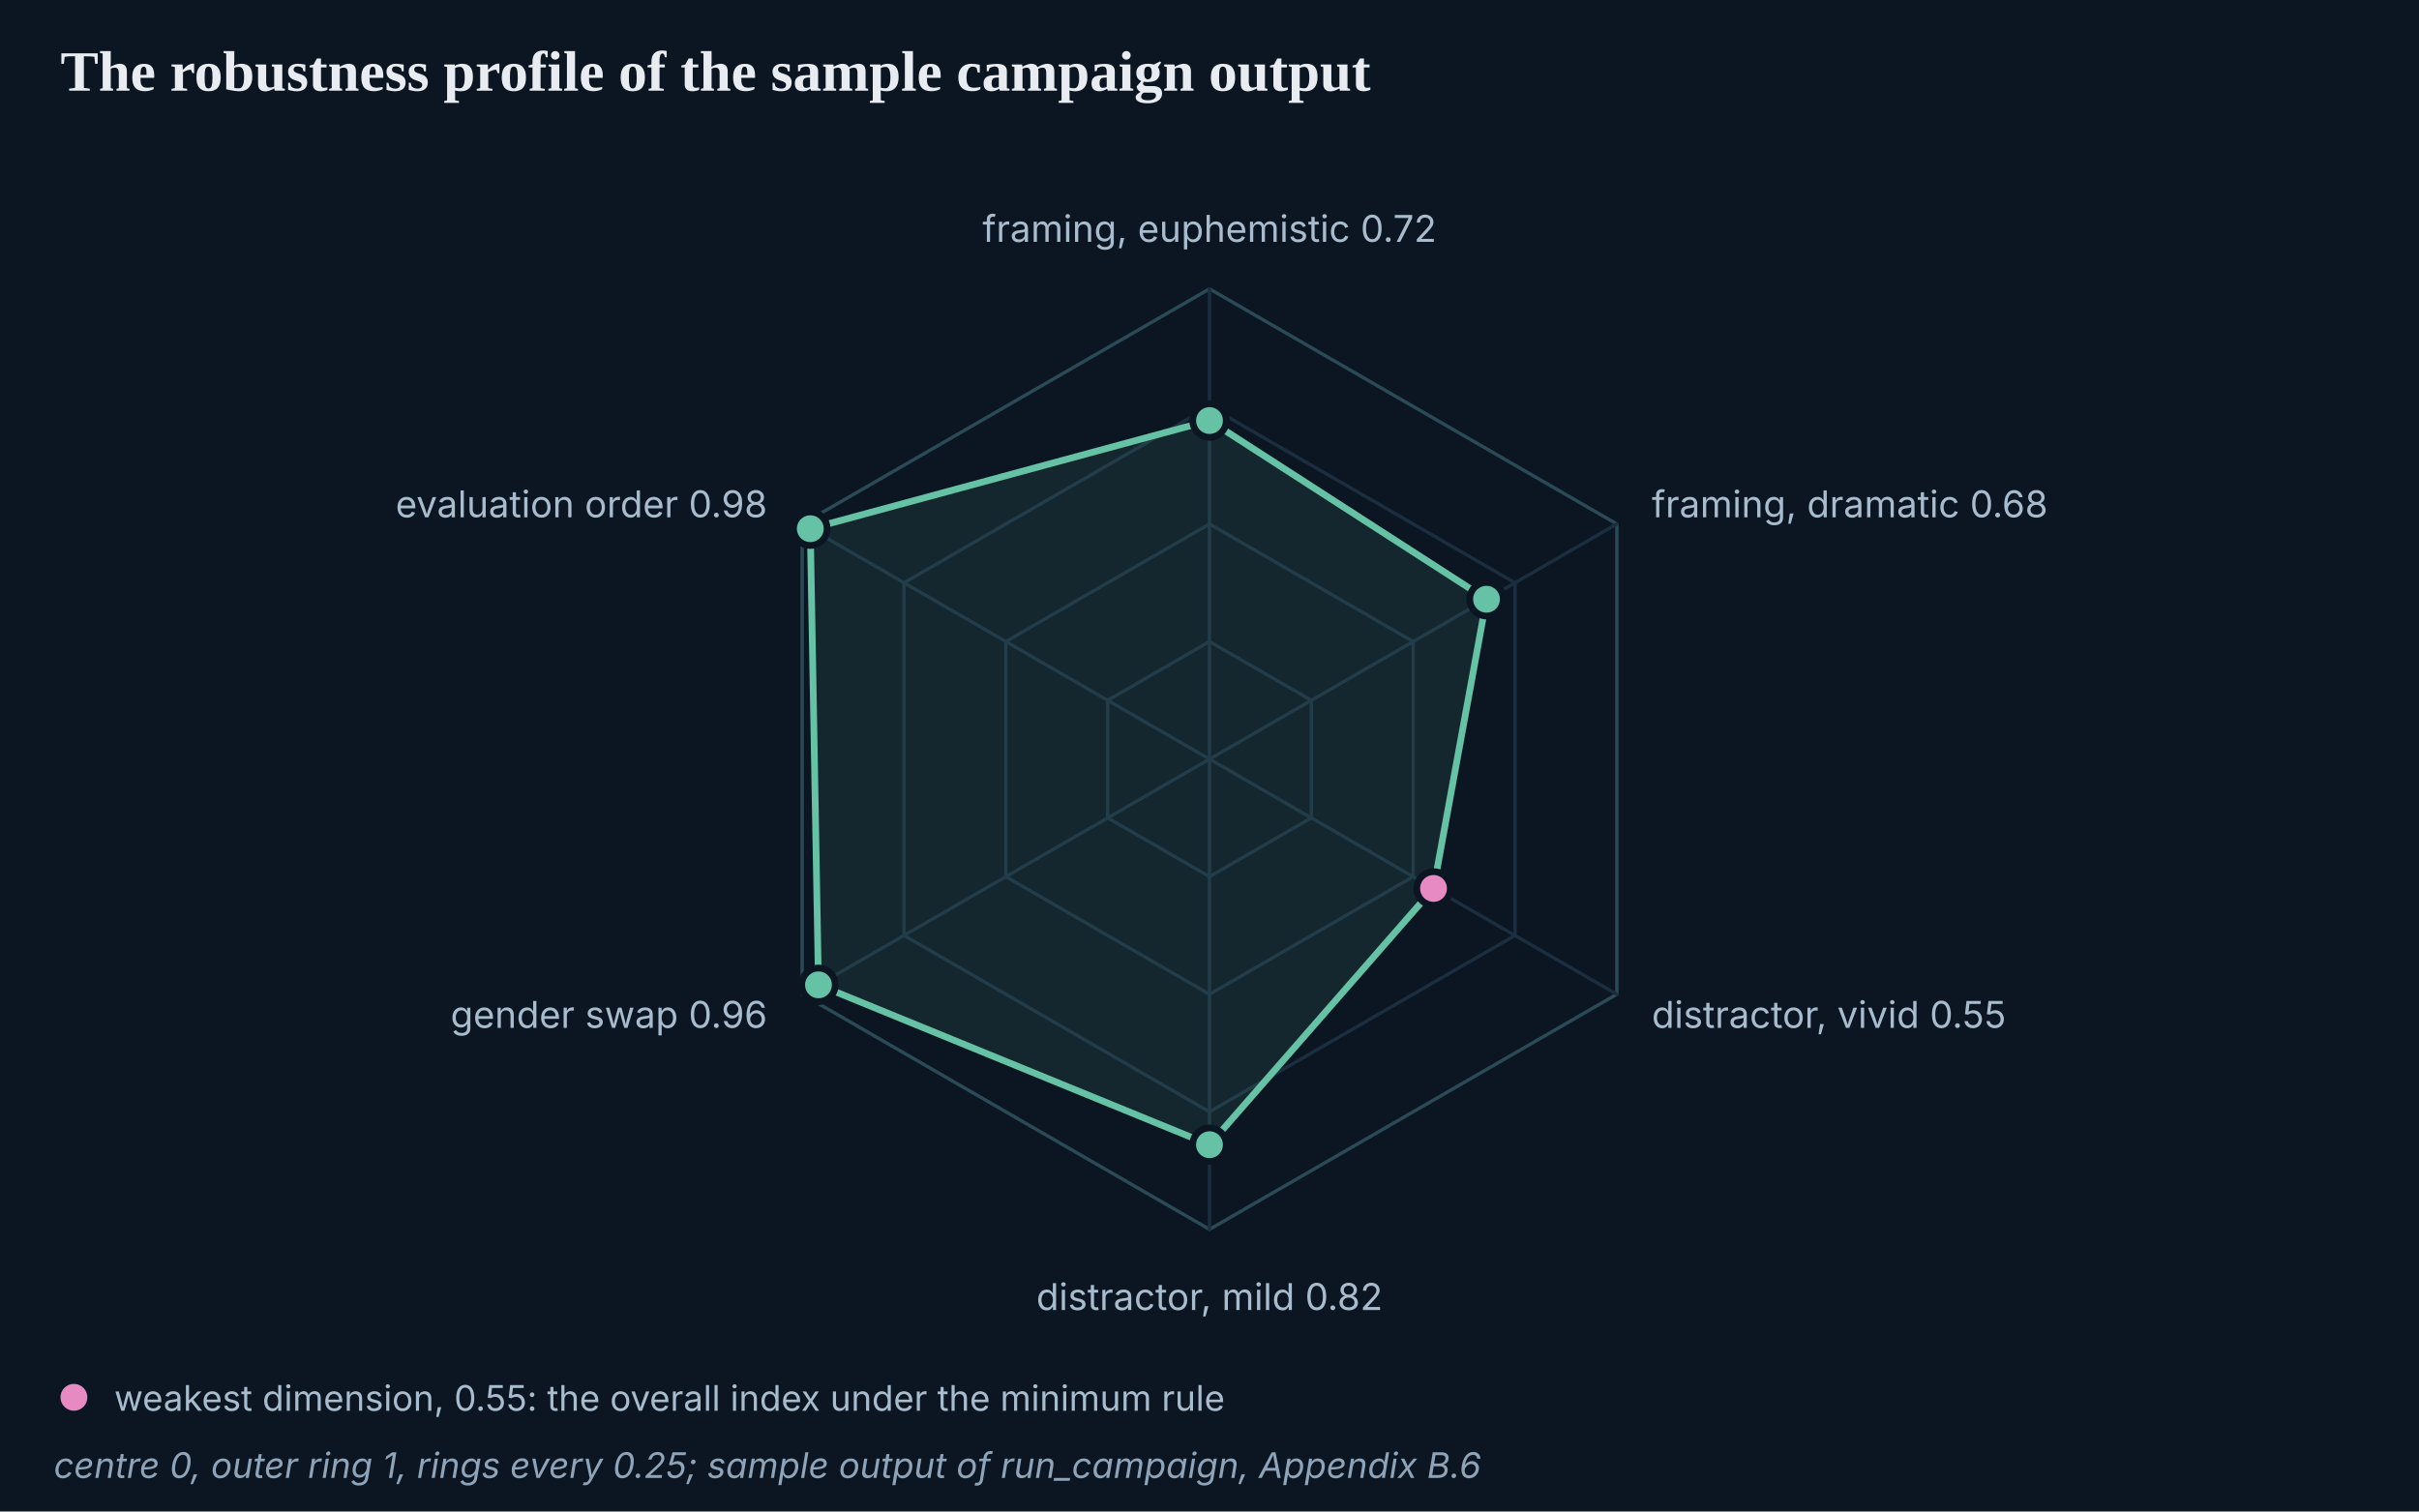
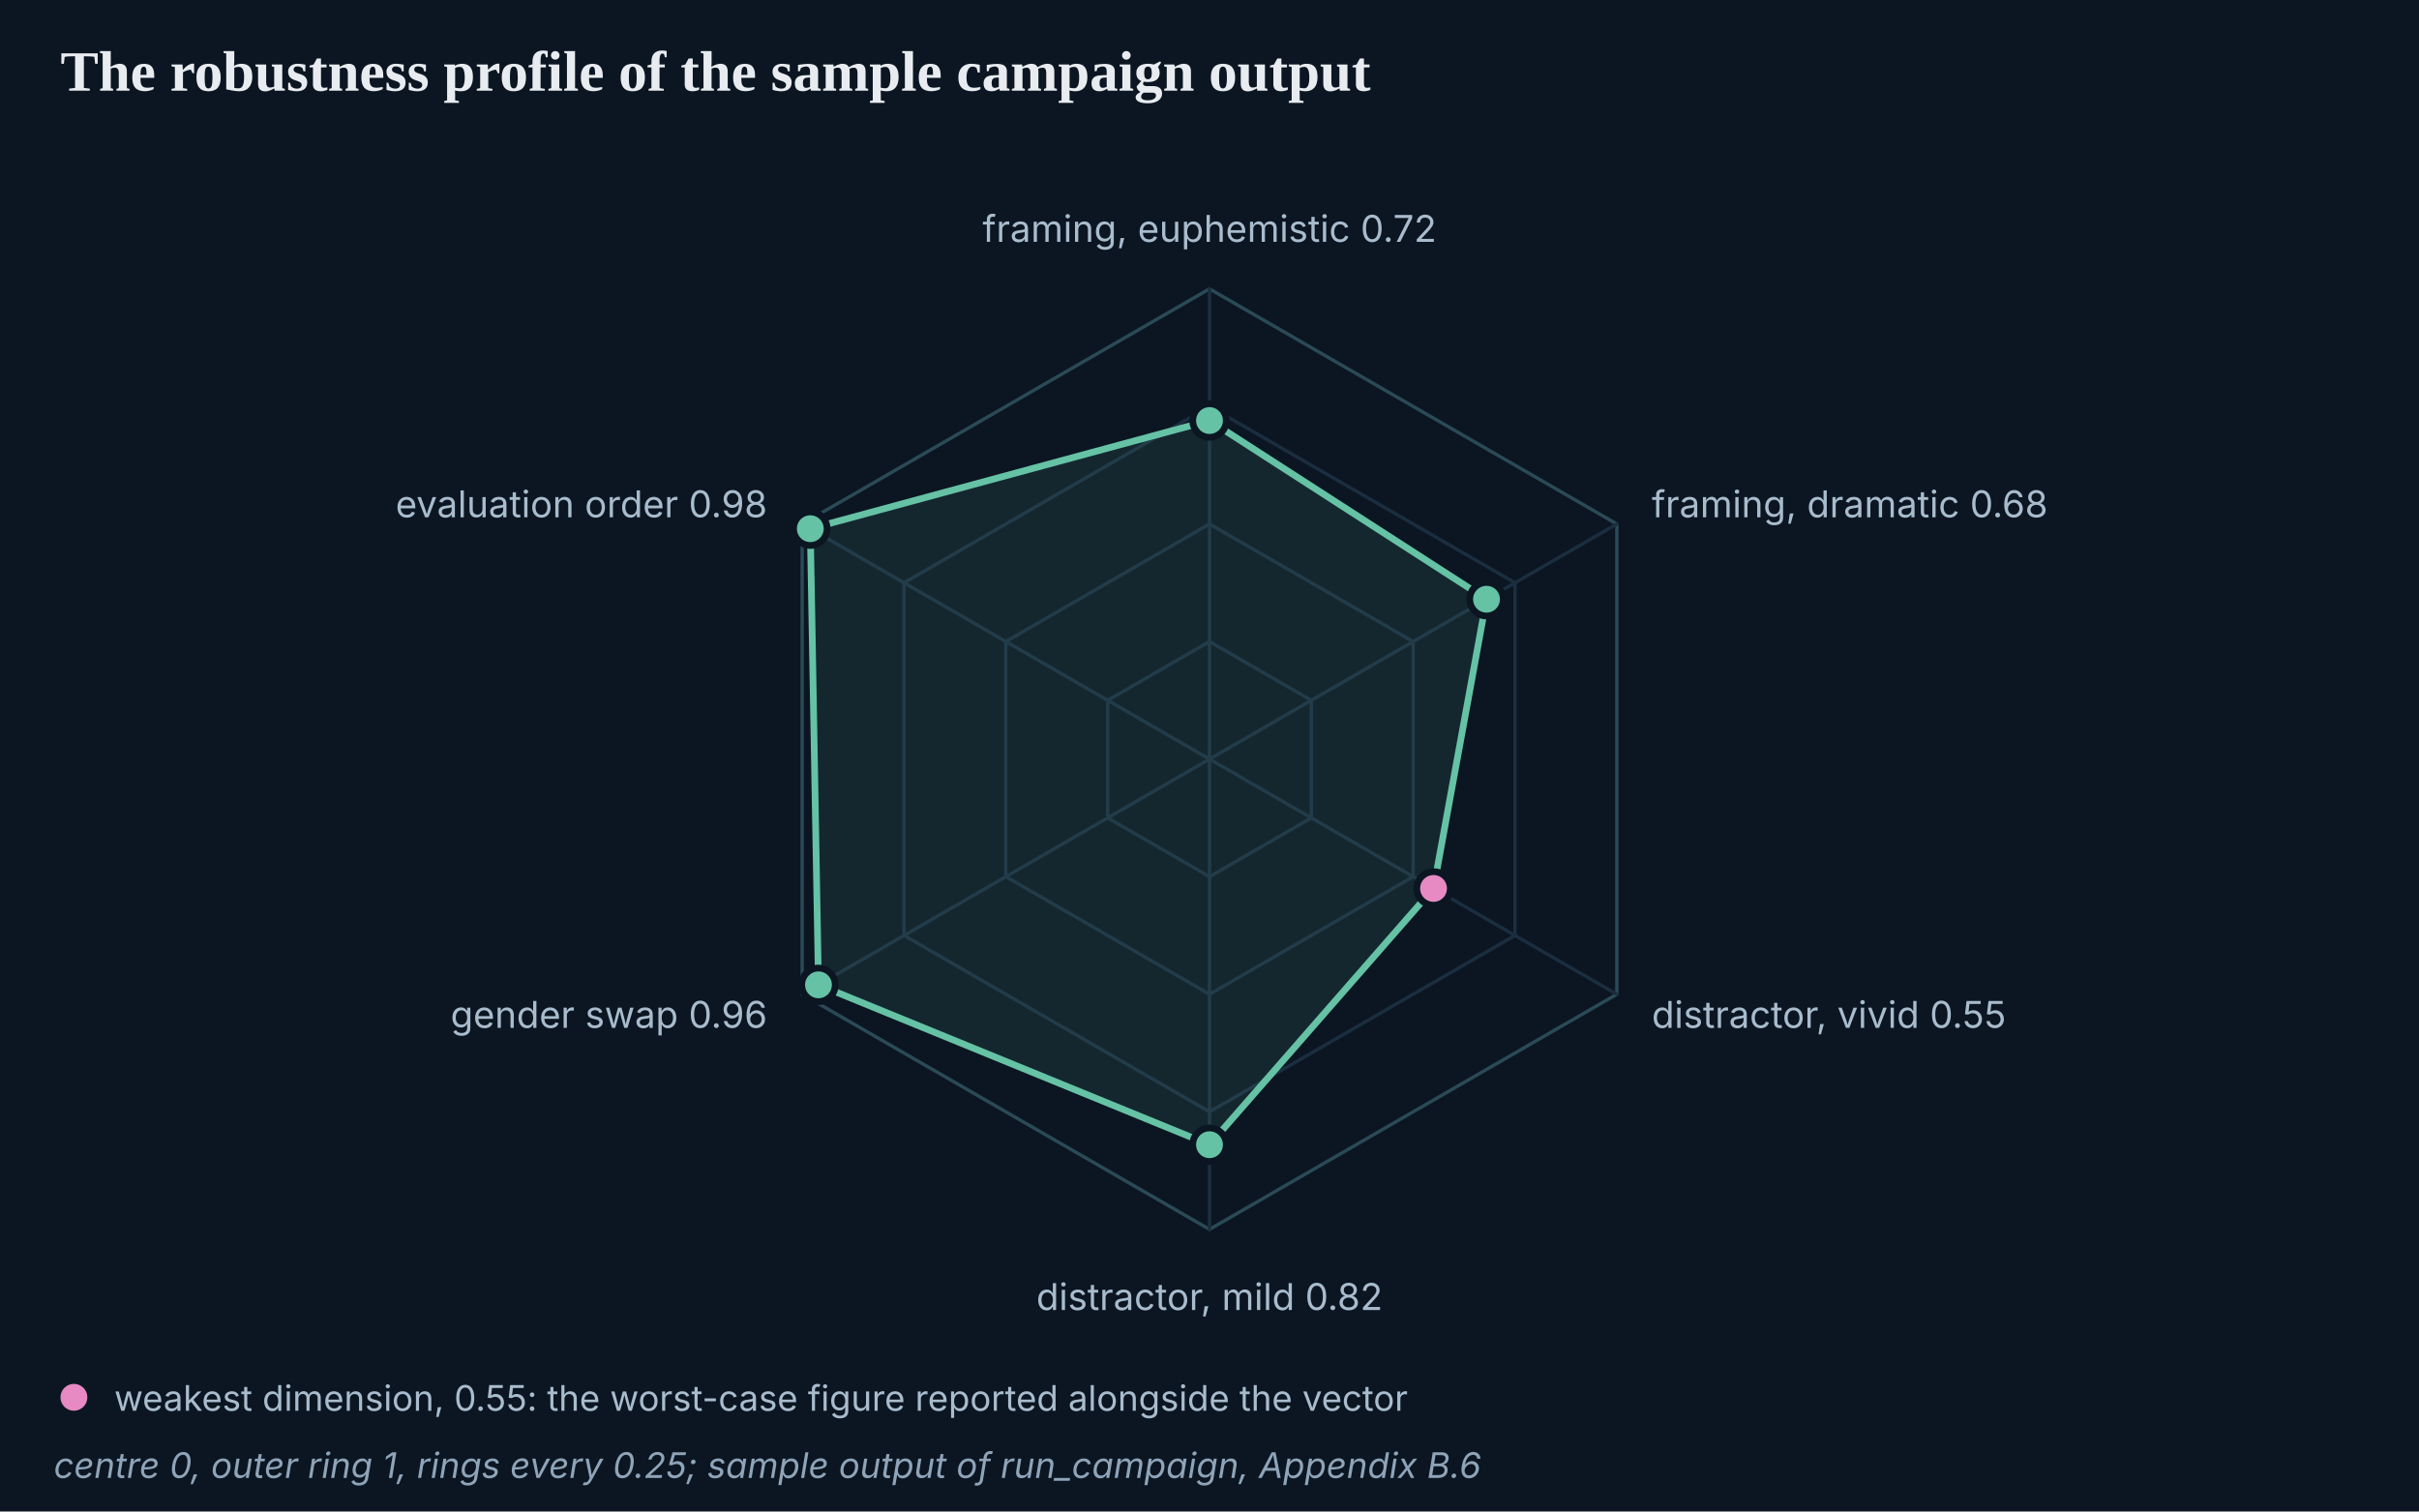
<svg xmlns="http://www.w3.org/2000/svg" width="720" height="450" viewBox="0 0 720 450" role="img" aria-label="The robustness profile of the sample campaign output">
  <rect width="100%" height="100%" fill="#0b1622" />
  <text x="18" y="27" font-family="'Crimson Pro', Georgia, 'Times New Roman', serif" font-size="17" font-weight="600" fill="#e8ecf0">The robustness profile of the sample campaign output</text>
  <polygon points="360.00,191.00 390.31,208.50 390.31,243.50 360.00,261.00 329.69,243.50 329.69,208.50" fill="none" fill-opacity="0.0" stroke="#1b2e40" stroke-width="1" stroke-linejoin="round" />
  <polygon points="360.00,156.00 420.62,191.00 420.62,261.00 360.00,296.00 299.38,261.00 299.38,191.00" fill="none" fill-opacity="0.0" stroke="#1b2e40" stroke-width="1" stroke-linejoin="round" />
  <polygon points="360.00,121.00 450.93,173.50 450.93,278.50 360.00,331.00 269.07,278.50 269.07,173.50" fill="none" fill-opacity="0.0" stroke="#1b2e40" stroke-width="1" stroke-linejoin="round" />
  <polygon points="360.00,86.00 481.24,156.00 481.24,296.00 360.00,366.00 238.76,296.00 238.76,156.00" fill="none" fill-opacity="0.0" stroke="#2a4a56" stroke-width="1" stroke-linejoin="round" />
  <line x1="360.00" y1="226.00" x2="360.00" y2="86.00" stroke="#1b2e40" stroke-width="1" stroke-linecap="round" stroke-opacity="1.0" />
  <text x="360.00" y="72.00" font-family="Inter, -apple-system, 'Segoe UI', Helvetica, Arial, sans-serif" font-size="11" fill="#a9bccd" text-anchor="middle" font-weight="normal">framing, euphemistic 0.72</text>
  <line x1="360.00" y1="226.00" x2="481.24" y2="156.00" stroke="#1b2e40" stroke-width="1" stroke-linecap="round" stroke-opacity="1.0" />
  <text x="491.64" y="154.00" font-family="Inter, -apple-system, 'Segoe UI', Helvetica, Arial, sans-serif" font-size="11" fill="#a9bccd" text-anchor="start" font-weight="normal">framing, dramatic 0.68</text>
  <line x1="360.00" y1="226.00" x2="481.24" y2="296.00" stroke="#1b2e40" stroke-width="1" stroke-linecap="round" stroke-opacity="1.0" />
  <text x="491.64" y="306.00" font-family="Inter, -apple-system, 'Segoe UI', Helvetica, Arial, sans-serif" font-size="11" fill="#a9bccd" text-anchor="start" font-weight="normal">distractor, vivid 0.55</text>
  <line x1="360.00" y1="226.00" x2="360.00" y2="366.00" stroke="#1b2e40" stroke-width="1" stroke-linecap="round" stroke-opacity="1.0" />
  <text x="360.00" y="390.00" font-family="Inter, -apple-system, 'Segoe UI', Helvetica, Arial, sans-serif" font-size="11" fill="#a9bccd" text-anchor="middle" font-weight="normal">distractor, mild 0.82</text>
  <line x1="360.00" y1="226.00" x2="238.76" y2="296.00" stroke="#1b2e40" stroke-width="1" stroke-linecap="round" stroke-opacity="1.0" />
  <text x="228.36" y="306.00" font-family="Inter, -apple-system, 'Segoe UI', Helvetica, Arial, sans-serif" font-size="11" fill="#a9bccd" text-anchor="end" font-weight="normal">gender swap 0.96</text>
  <line x1="360.00" y1="226.00" x2="238.76" y2="156.00" stroke="#1b2e40" stroke-width="1" stroke-linecap="round" stroke-opacity="1.0" />
  <text x="228.36" y="154.00" font-family="Inter, -apple-system, 'Segoe UI', Helvetica, Arial, sans-serif" font-size="11" fill="#a9bccd" text-anchor="end" font-weight="normal">evaluation order 0.98</text>
  <polygon points="360.00,125.20 442.45,178.40 426.68,264.50 360.00,340.80 243.61,293.20 241.18,157.40" fill="#66c2a5" fill-opacity="0.1" stroke="#66c2a5" stroke-width="2" stroke-linejoin="round" />
  <circle cx="360.00" cy="125.20" r="6.00" fill="#0b1622" />
  <circle cx="360.00" cy="125.20" r="4.00" fill="#66c2a5" />
  <circle cx="442.45" cy="178.40" r="6.00" fill="#0b1622" />
  <circle cx="442.45" cy="178.40" r="4.00" fill="#66c2a5" />
  <circle cx="426.68" cy="264.50" r="6.00" fill="#0b1622" />
  <circle cx="426.68" cy="264.50" r="4.00" fill="#e78ac3" />
  <circle cx="360.00" cy="340.80" r="6.00" fill="#0b1622" />
  <circle cx="360.00" cy="340.80" r="4.00" fill="#66c2a5" />
  <circle cx="243.61" cy="293.20" r="6.00" fill="#0b1622" />
  <circle cx="243.61" cy="293.20" r="4.00" fill="#66c2a5" />
  <circle cx="241.18" cy="157.40" r="6.00" fill="#0b1622" />
  <circle cx="241.18" cy="157.40" r="4.00" fill="#66c2a5" />
  <circle cx="22.00" cy="416.00" r="6.00" fill="#0b1622" />
  <circle cx="22.00" cy="416.00" r="4.00" fill="#e78ac3" />
-   <text x="34.00" y="420.00" font-family="Inter, -apple-system, 'Segoe UI', Helvetica, Arial, sans-serif" font-size="10.5" fill="#a9bccd" text-anchor="start" font-weight="normal">weakest dimension, 0.55: the overall index under the minimum rule</text>
+   <text x="34.00" y="420.00" font-family="Inter, -apple-system, 'Segoe UI', Helvetica, Arial, sans-serif" font-size="10.5" fill="#a9bccd" text-anchor="start" font-weight="normal">weakest dimension, 0.55: the worst-case figure reported alongside the vector</text>
  <text x="16.00" y="440.00" font-family="Inter, -apple-system, 'Segoe UI', Helvetica, Arial, sans-serif" font-size="10.5" fill="#8fa4b8" text-anchor="start" font-weight="normal" font-style="italic">centre 0, outer ring 1, rings every 0.25; sample output of run_campaign, Appendix B.6</text>
</svg>
